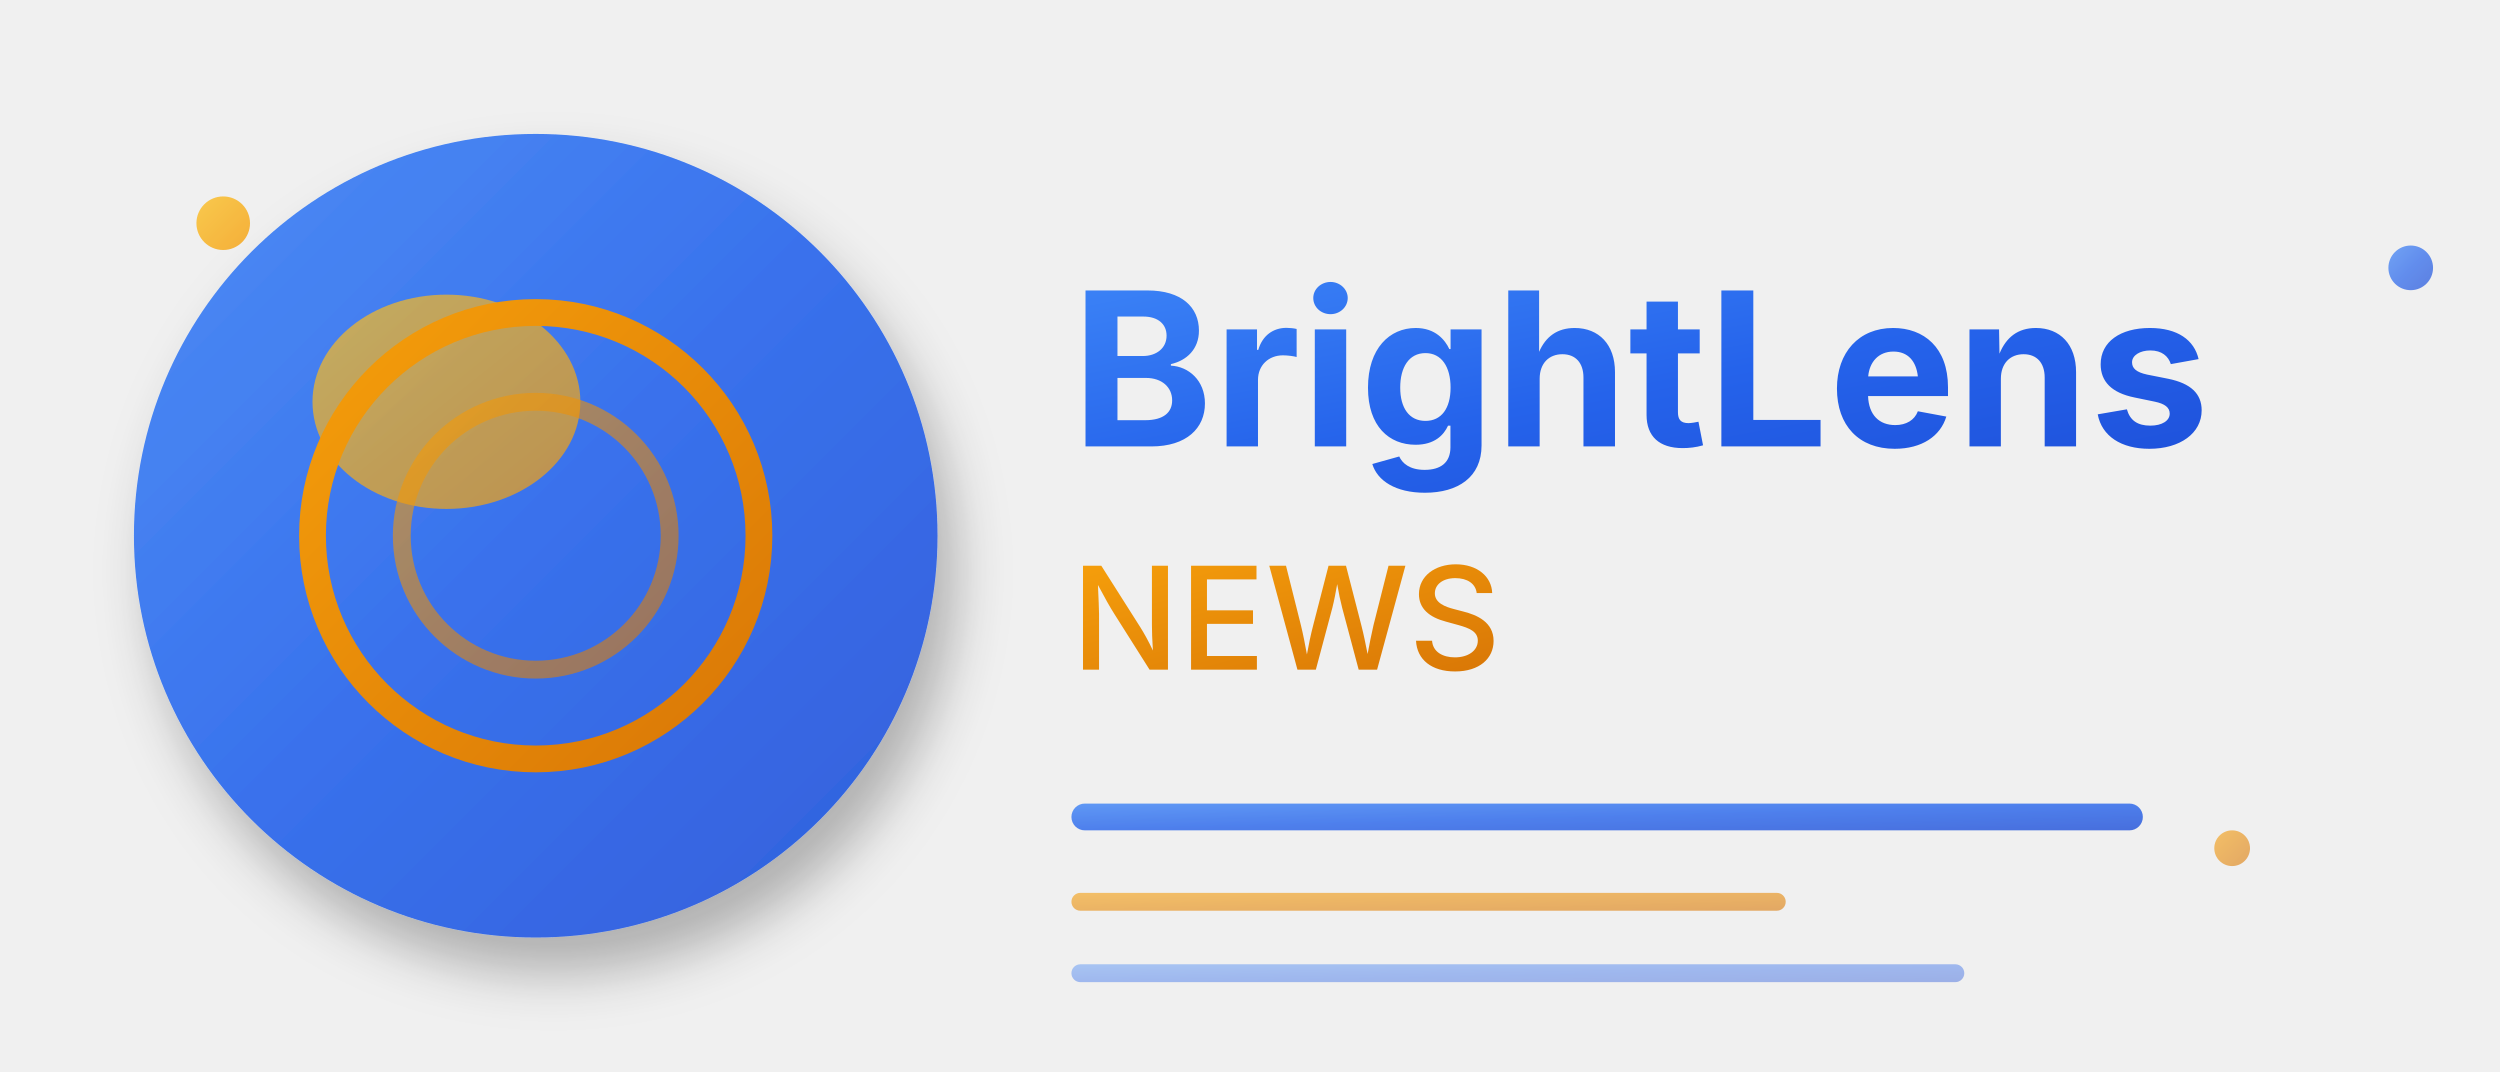
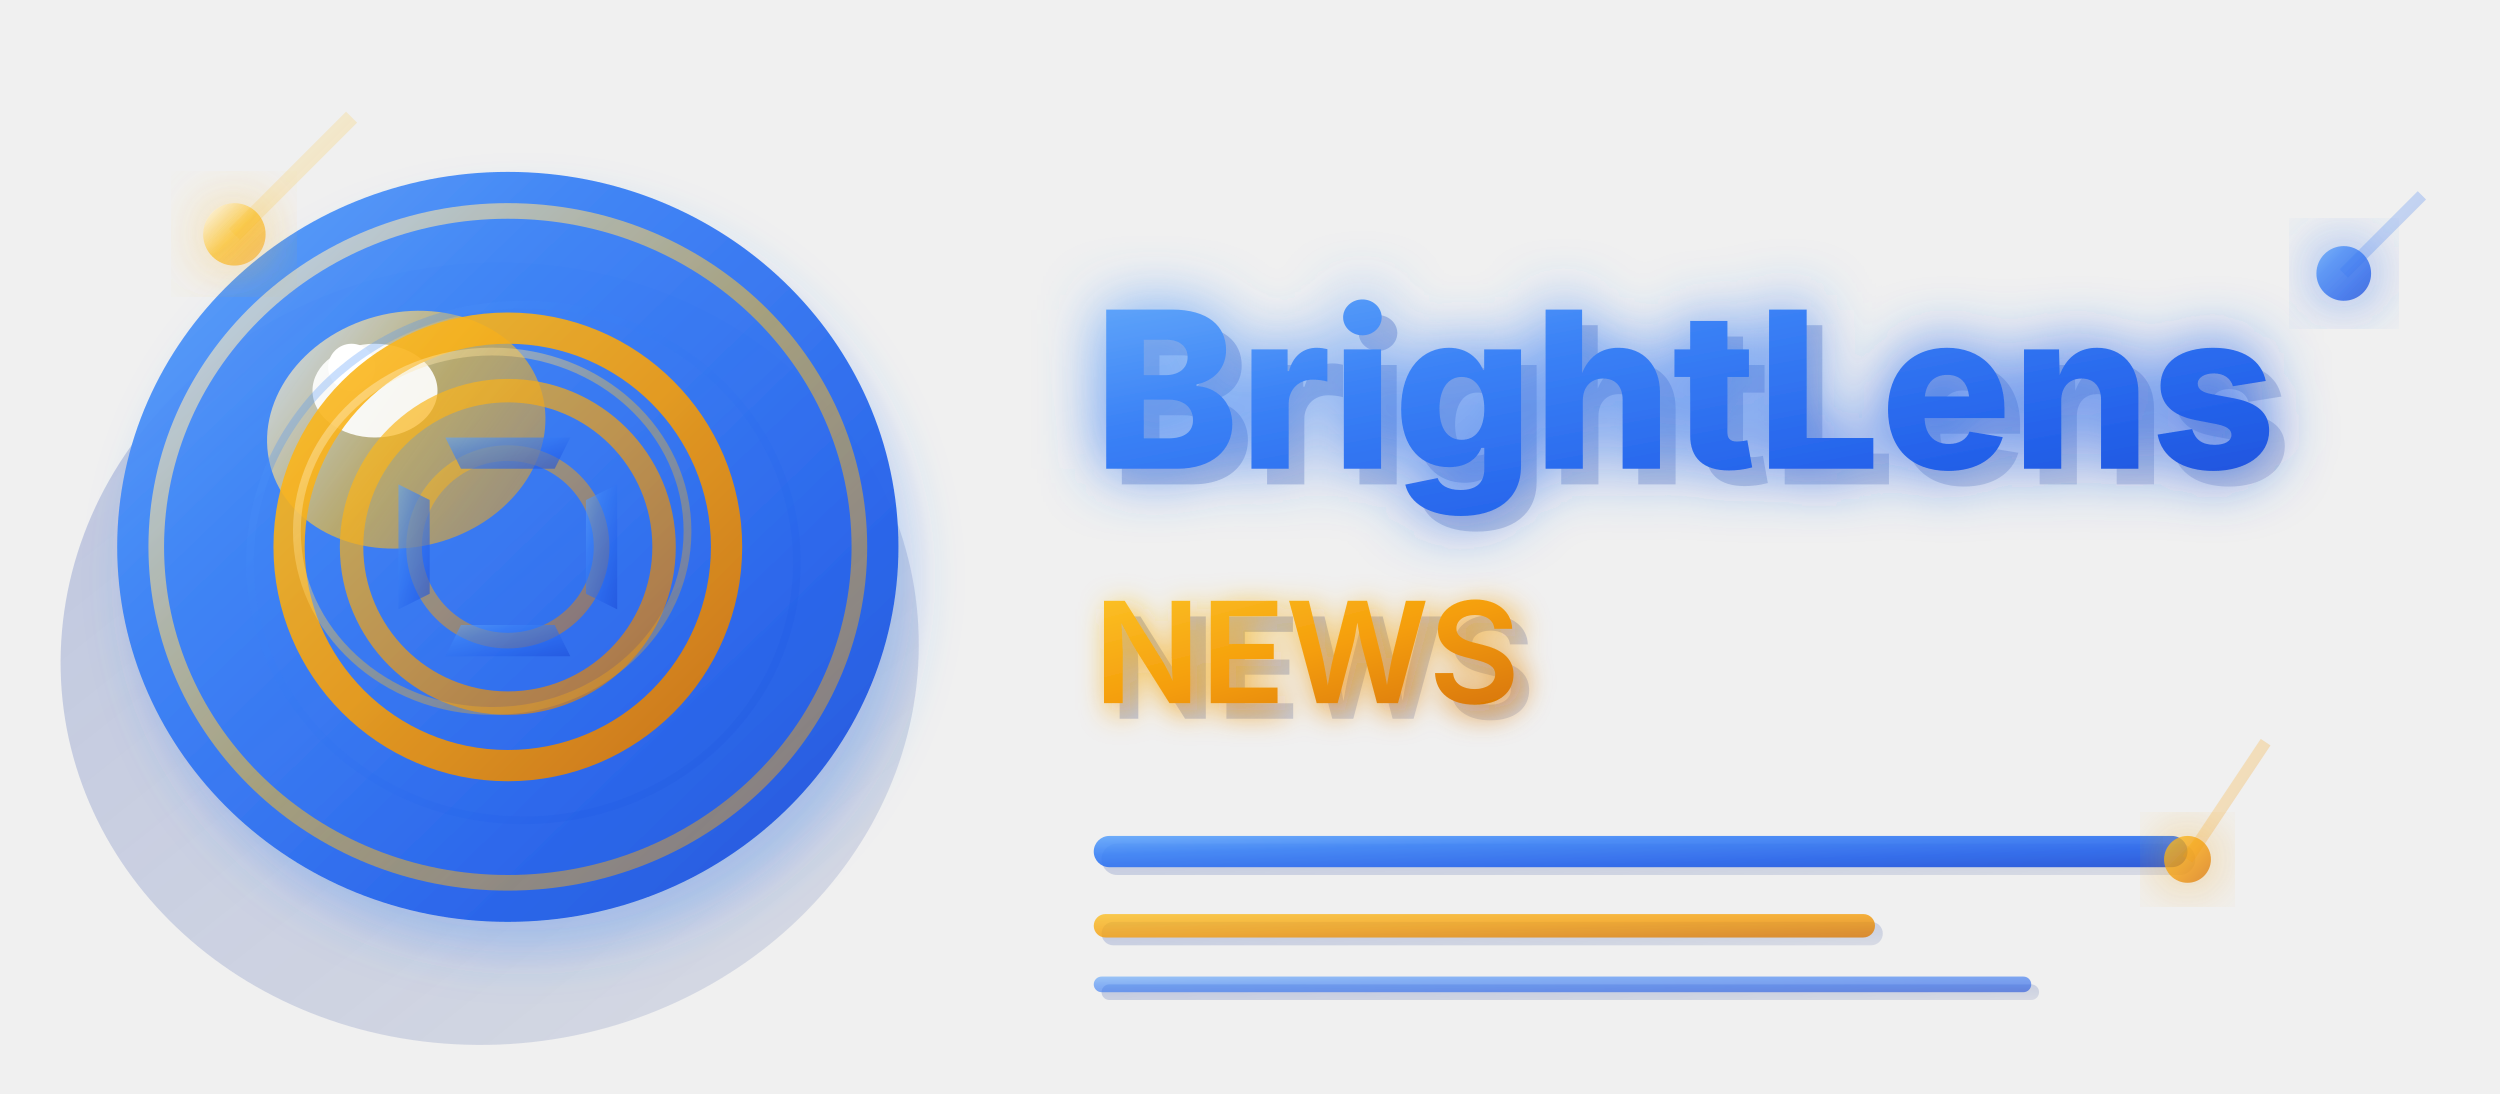
- <svg xmlns="http://www.w3.org/2000/svg" width="280" height="120" viewBox="0 0 280 120">
+ <svg xmlns="http://www.w3.org/2000/svg" width="320" height="140" viewBox="0 0 320 140">
  <defs>
    <linearGradient id="primaryGrad" x1="0%" y1="0%" x2="100%" y2="100%">
-       <stop offset="0%" style="stop-color:#3b82f6;stop-opacity:1" />
-       <stop offset="50%" style="stop-color:#2563eb;stop-opacity:1" />
+       <stop offset="0%" style="stop-color:#60a5fa;stop-opacity:1" />
+       <stop offset="30%" style="stop-color:#3b82f6;stop-opacity:1" />
+       <stop offset="70%" style="stop-color:#2563eb;stop-opacity:1" />
      <stop offset="100%" style="stop-color:#1d4ed8;stop-opacity:1" />
    </linearGradient>
    <linearGradient id="accentGrad" x1="0%" y1="0%" x2="100%" y2="100%">
-       <stop offset="0%" style="stop-color:#f59e0b;stop-opacity:1" />
+       <stop offset="0%" style="stop-color:#fbbf24;stop-opacity:1" />
+       <stop offset="50%" style="stop-color:#f59e0b;stop-opacity:1" />
      <stop offset="100%" style="stop-color:#d97706;stop-opacity:1" />
    </linearGradient>
    <linearGradient id="lightGrad" x1="0%" y1="0%" x2="100%" y2="100%">
-       <stop offset="0%" style="stop-color:#fbbf24;stop-opacity:1" />
-       <stop offset="100%" style="stop-color:#f59e0b;stop-opacity:1" />
+       <stop offset="0%" style="stop-color:#ffffff;stop-opacity:0.9" />
+       <stop offset="50%" style="stop-color:#fbbf24;stop-opacity:0.8" />
+       <stop offset="100%" style="stop-color:#f59e0b;stop-opacity:0.6" />
    </linearGradient>
-     <filter id="shadow" x="-50%" y="-50%" width="200%" height="200%">
-       <feDropShadow dx="2" dy="4" stdDeviation="3" flood-opacity="0.3" />
+     <linearGradient id="shadowGrad" x1="0%" y1="0%" x2="100%" y2="100%">
+       <stop offset="0%" style="stop-color:#1e40af;stop-opacity:0.8" />
+       <stop offset="100%" style="stop-color:#1e3a8a;stop-opacity:0.4" />
+     </linearGradient>
+     <filter id="glow" x="-50%" y="-50%" width="200%" height="200%">
+       <feGaussianBlur stdDeviation="4" result="coloredBlur" />
+       <feMerge>
+         <feMergeNode in="coloredBlur" />
+         <feMergeNode in="SourceGraphic" />
+       </feMerge>
+     </filter>
+     <filter id="shadow3d" x="-50%" y="-50%" width="200%" height="200%">
+       <feDropShadow dx="4" dy="8" stdDeviation="6" flood-opacity="0.4" flood-color="#1e40af" />
+       <feDropShadow dx="2" dy="4" stdDeviation="3" flood-opacity="0.3" flood-color="#3b82f6" />
+     </filter>
+     <filter id="shimmer" x="-50%" y="-50%" width="200%" height="200%">
+       <feGaussianBlur stdDeviation="2" result="coloredBlur" />
+       <feOffset in="coloredBlur" dx="1" dy="1" result="offsetBlur" />
+       <feMerge>
+         <feMergeNode in="offsetBlur" />
+         <feMergeNode in="SourceGraphic" />
+       </feMerge>
    </filter>
  </defs>
-   <ellipse cx="60" cy="60" rx="45" ry="45" fill="url(#primaryGrad)" filter="url(#shadow)" opacity="0.9" />
-   <ellipse cx="50" cy="45" rx="15" ry="12" fill="url(#lightGrad)" opacity="0.7" />
-   <circle cx="60" cy="60" r="25" fill="none" stroke="url(#accentGrad)" stroke-width="3" />
-   <circle cx="60" cy="60" r="15" fill="none" stroke="url(#accentGrad)" stroke-width="2" opacity="0.6" />
-   <g transform="translate(120, 25)">
-     <text x="0" y="25" font-family="Inter, Arial, sans-serif" font-size="24" font-weight="700" fill="url(#primaryGrad)">
+   <ellipse cx="70" cy="80" rx="55" ry="50" fill="url(#shadowGrad)" opacity="0.3" transform="skewX(-5) skewY(3)" />
+   <ellipse cx="65" cy="70" rx="50" ry="48" fill="url(#primaryGrad)" filter="url(#shadow3d)" opacity="0.95" />
+   <ellipse cx="65" cy="70" rx="45" ry="43" fill="none" stroke="url(#lightGrad)" stroke-width="2" opacity="0.7" />
+   <ellipse cx="52" cy="55" rx="18" ry="15" fill="url(#lightGrad)" opacity="0.8" transform="rotate(-15 52 55)" />
+   <ellipse cx="48" cy="50" rx="8" ry="6" fill="#ffffff" opacity="0.9" />
+   <circle cx="45" cy="47" r="3" fill="#ffffff" opacity="1" />
+   <circle cx="65" cy="70" r="28" fill="none" stroke="url(#accentGrad)" stroke-width="4" opacity="0.9" />
+   <circle cx="65" cy="70" r="20" fill="none" stroke="url(#accentGrad)" stroke-width="3" opacity="0.7" />
+   <circle cx="65" cy="70" r="12" fill="none" stroke="url(#accentGrad)" stroke-width="2" opacity="0.5" />
+   <g transform="translate(65, 70)">
+     <polygon points="-8,-14 8,-14 6,-10 -6,-10" fill="url(#primaryGrad)" opacity="0.6" />
+     <polygon points="14,-8 14,8 10,6 10,-6" fill="url(#primaryGrad)" opacity="0.6" />
+     <polygon points="8,14 -8,14 -6,10 6,10" fill="url(#primaryGrad)" opacity="0.6" />
+     <polygon points="-14,8 -14,-8 -10,-6 -10,6" fill="url(#primaryGrad)" opacity="0.6" />
+   </g>
+   <g transform="translate(140, 35)">
+     <text x="2" y="27" font-family="Inter, Arial, sans-serif" font-size="28" font-weight="800" fill="url(#shadowGrad)" opacity="0.4">
      BrightLens
    </text>
-     <text x="0" y="50" font-family="Inter, Arial, sans-serif" font-size="16" font-weight="500" fill="url(#accentGrad)">
+     <text x="2" y="57" font-family="Inter, Arial, sans-serif" font-size="18" font-weight="600" fill="url(#shadowGrad)" opacity="0.4">
      NEWS
    </text>
-     <rect x="0" y="65" width="120" height="3" fill="url(#primaryGrad)" opacity="0.8" rx="1.5" />
-     <rect x="0" y="75" width="80" height="2" fill="url(#accentGrad)" opacity="0.6" rx="1" />
-     <rect x="0" y="83" width="100" height="2" fill="url(#primaryGrad)" opacity="0.4" rx="1" />
+     <text x="0" y="25" font-family="Inter, Arial, sans-serif" font-size="28" font-weight="800" fill="url(#primaryGrad)" filter="url(#glow)">
+       BrightLens
+     </text>
+     <text x="0" y="55" font-family="Inter, Arial, sans-serif" font-size="18" font-weight="600" fill="url(#accentGrad)" filter="url(#shimmer)">
+       NEWS
+     </text>
+     <rect x="1" y="73" width="140" height="4" fill="url(#shadowGrad)" opacity="0.3" rx="2" />
+     <rect x="0" y="72" width="140" height="4" fill="url(#primaryGrad)" opacity="0.9" rx="2" />
+     <rect x="1" y="83" width="100" height="3" fill="url(#shadowGrad)" opacity="0.3" rx="1.5" />
+     <rect x="0" y="82" width="100" height="3" fill="url(#accentGrad)" opacity="0.8" rx="1.5" />
+     <rect x="1" y="91" width="120" height="2" fill="url(#shadowGrad)" opacity="0.3" rx="1" />
+     <rect x="0" y="90" width="120" height="2" fill="url(#primaryGrad)" opacity="0.6" rx="1" />
  </g>
-   <circle cx="25" cy="25" r="3" fill="url(#lightGrad)" opacity="0.8" />
-   <circle cx="250" cy="95" r="2" fill="url(#accentGrad)" opacity="0.6" />
-   <circle cx="270" cy="30" r="2.5" fill="url(#primaryGrad)" opacity="0.7" />
+   <circle cx="30" cy="30" r="4" fill="url(#lightGrad)" opacity="0.9" filter="url(#glow)" />
+   <circle cx="280" cy="110" r="3" fill="url(#accentGrad)" opacity="0.8" filter="url(#glow)" />
+   <circle cx="300" cy="35" r="3.5" fill="url(#primaryGrad)" opacity="0.8" filter="url(#glow)" />
+   <g opacity="0.4">
+     <line x1="30" y1="30" x2="45" y2="15" stroke="url(#lightGrad)" stroke-width="2" opacity="0.6" />
+     <line x1="280" y1="110" x2="290" y2="95" stroke="url(#accentGrad)" stroke-width="1.5" opacity="0.6" />
+     <line x1="300" y1="35" x2="310" y2="25" stroke="url(#primaryGrad)" stroke-width="1.5" opacity="0.6" />
+   </g>
+   <ellipse cx="67" cy="72" rx="35" ry="33" fill="none" stroke="url(#primaryGrad)" stroke-width="1" opacity="0.3" />
+   <ellipse cx="63" cy="68" rx="25" ry="23" fill="none" stroke="url(#lightGrad)" stroke-width="1" opacity="0.5" />
</svg>
